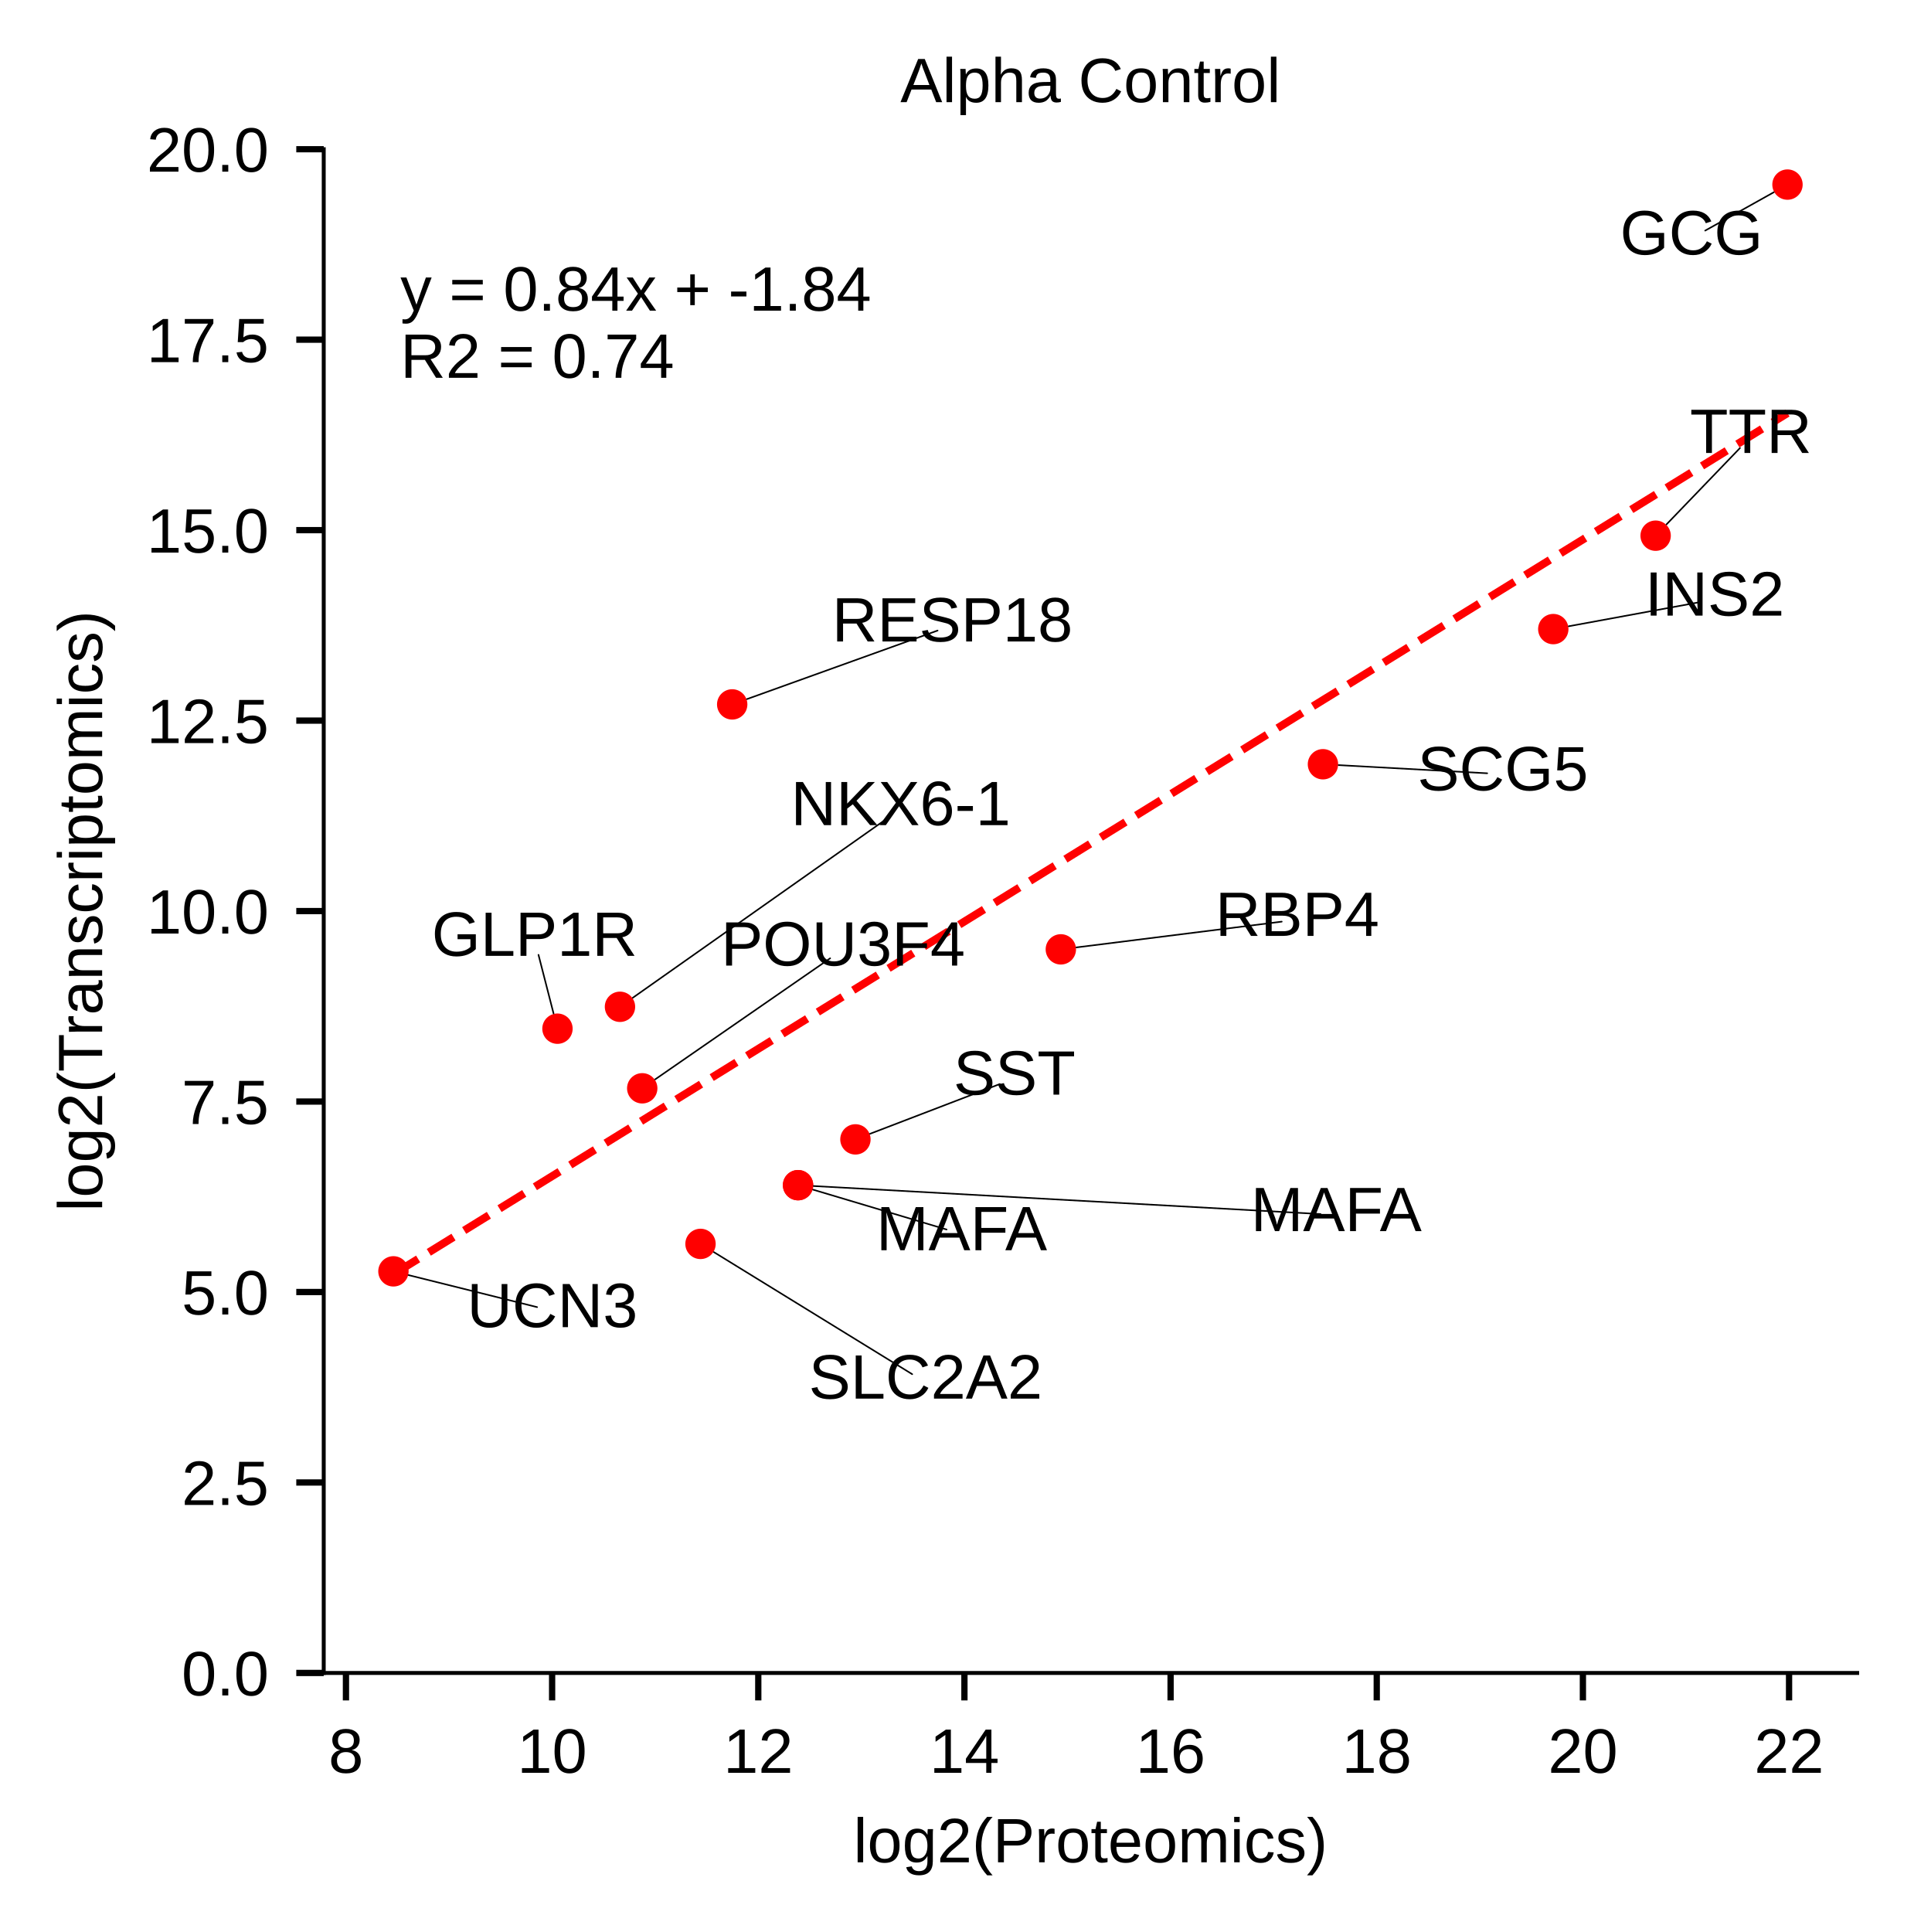
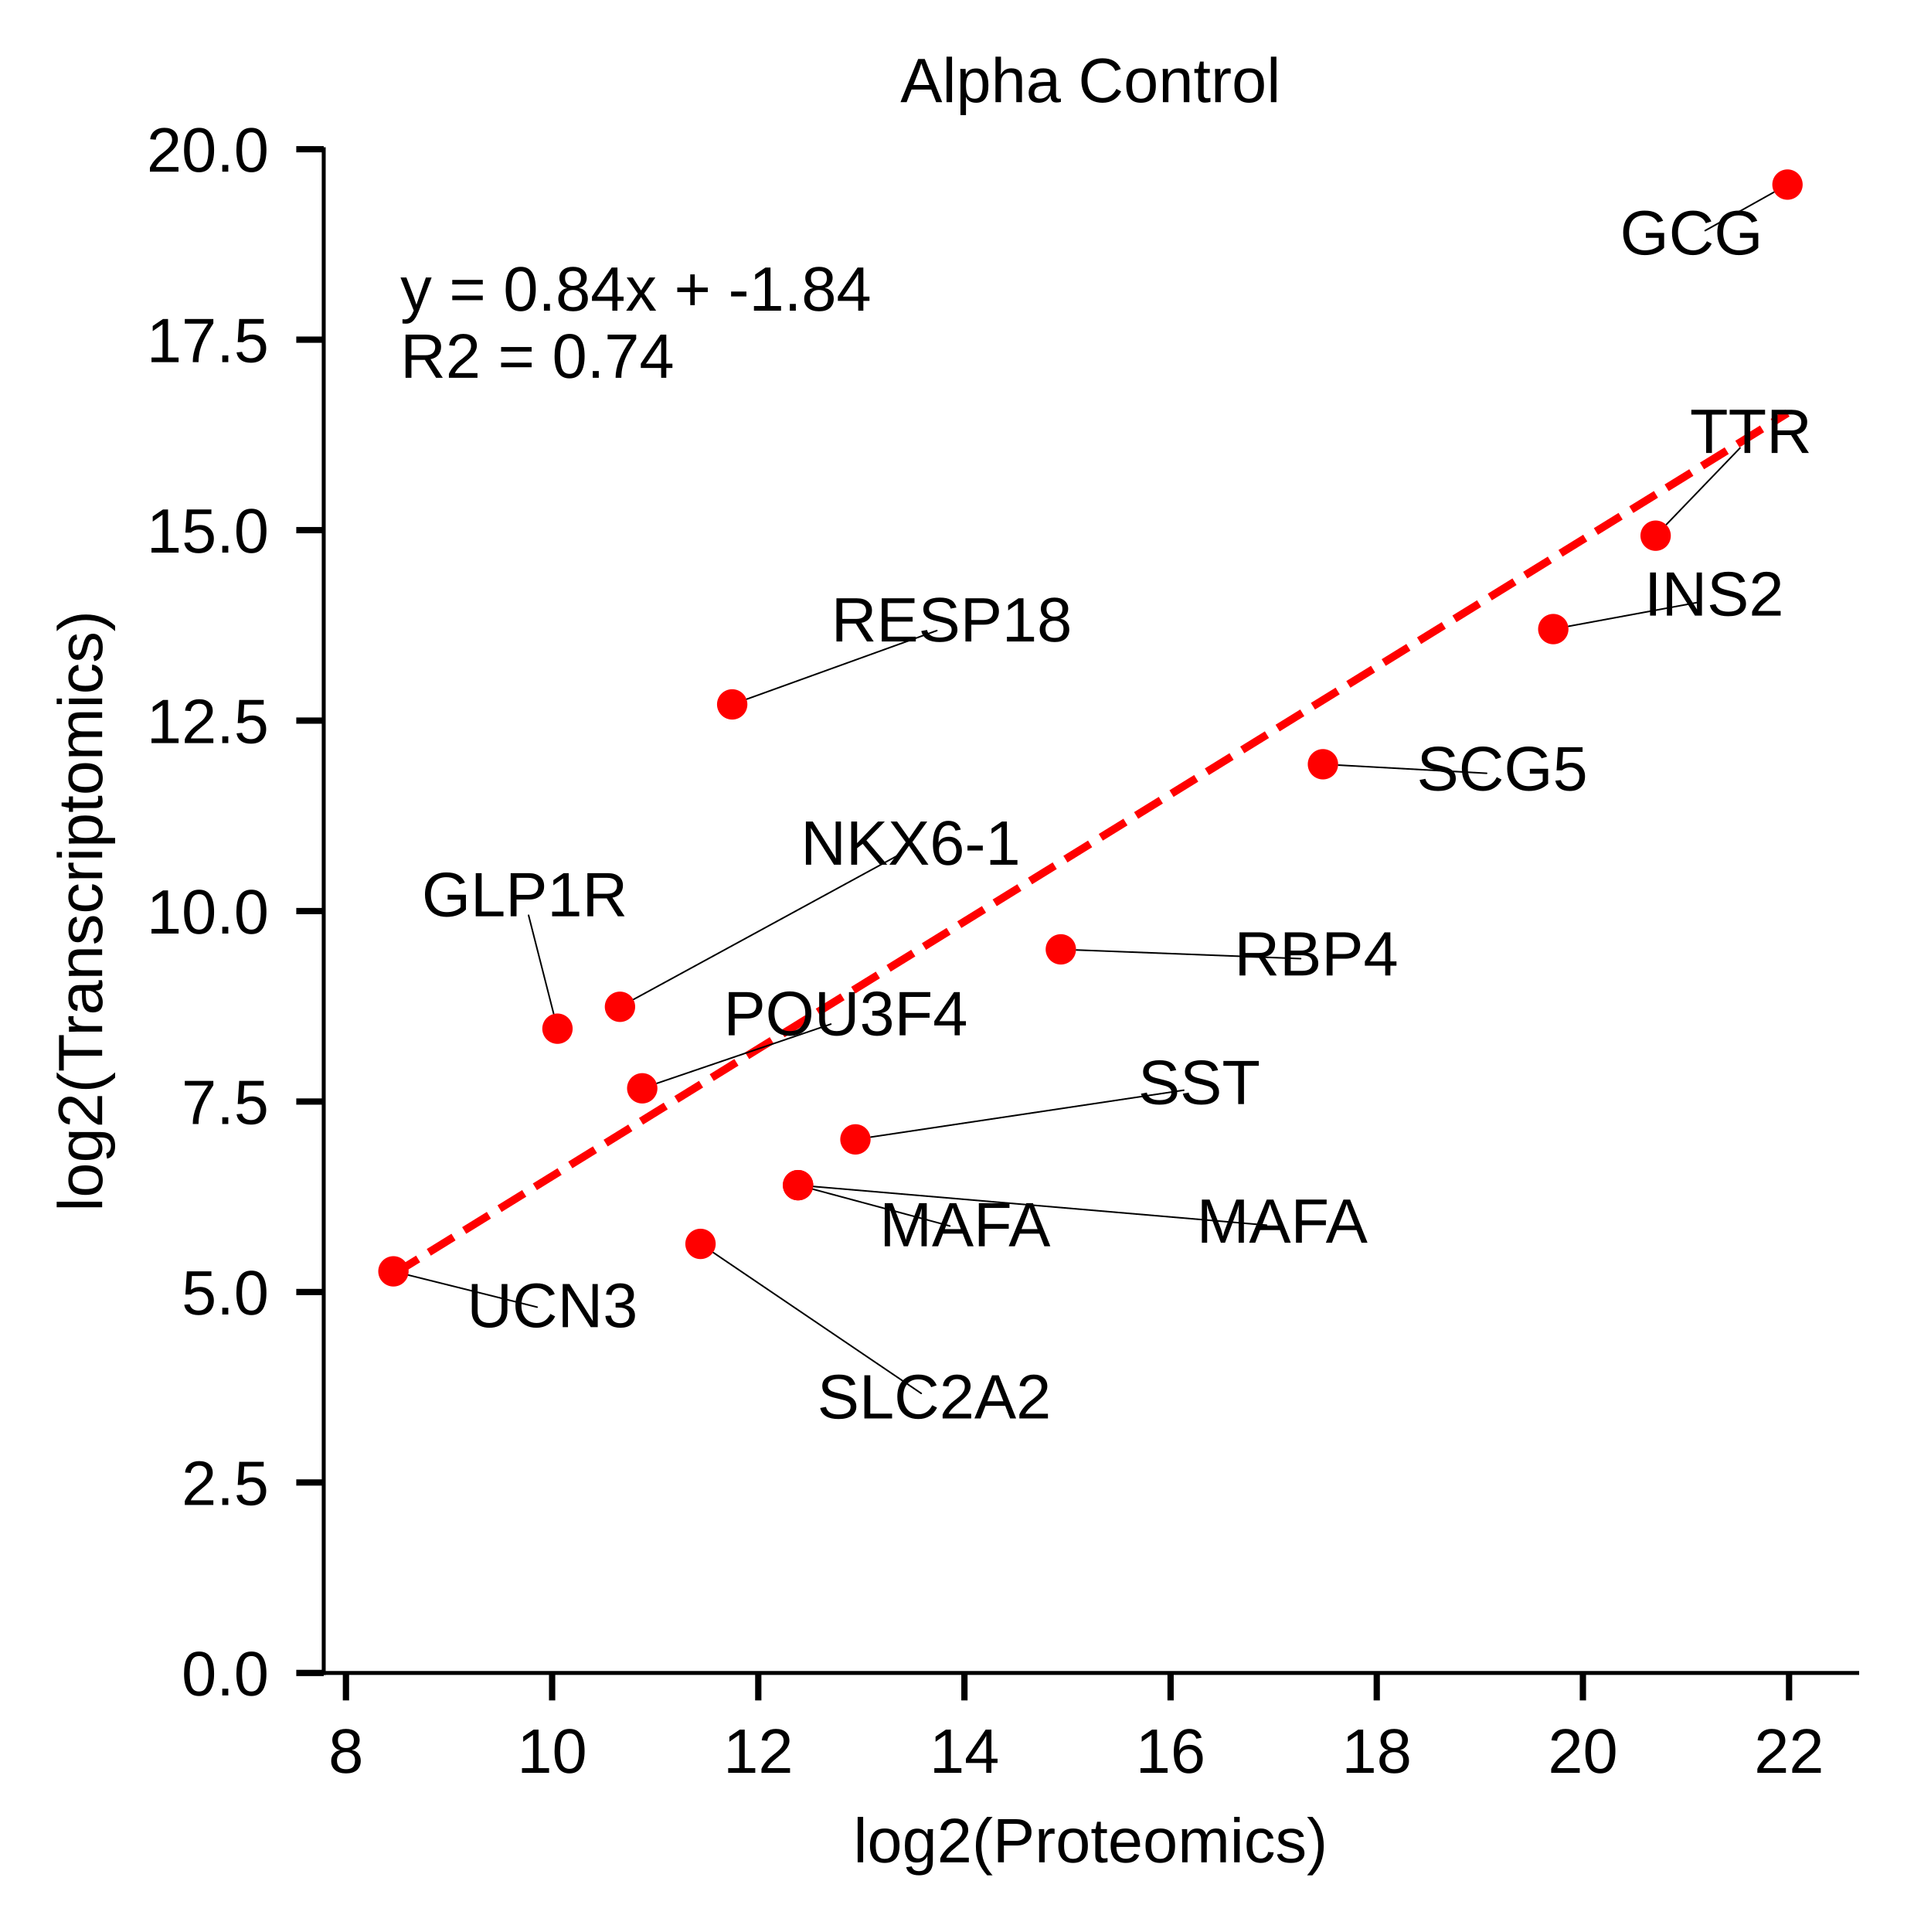
<svg xmlns="http://www.w3.org/2000/svg" xmlns:xlink="http://www.w3.org/1999/xlink" width="243.996pt" height="246.306pt" viewBox="0 0 243.996 246.306" version="1.1">
  <defs>
    <style type="text/css">*{stroke-linejoin: round; stroke-linecap: butt}</style>
  </defs>
  <g id="figure_1">
    <g id="patch_1">
      <path d="M 0 246.306  L 243.996 246.306  L 243.996 -0  L 0 -0  L 0 246.306  z " style="fill: none" />
    </g>
    <g id="axes_1">
      <g id="patch_2">
        <path d="M 41.276 213.282  L 236.796 213.282  L 236.796 19.024  L 41.276 19.024  L 41.276 213.282  z " style="fill: none" />
      </g>
      <g id="PathCollection_1">
        <defs>
-           <path id="C0_0_a52731291e" d="M 0 1.936  C 0.514 1.936 1.006 1.732 1.369 1.369  C 1.732 1.006 1.936 0.514 1.936 -0  C 1.936 -0.514 1.732 -1.006 1.369 -1.369  C 1.006 -1.732 0.514 -1.936 0 -1.936  C -0.514 -1.936 -1.006 -1.732 -1.369 -1.369  C -1.732 -1.006 -1.936 -0.514 -1.936 0  C -1.936 0.514 -1.732 1.006 -1.369 1.369  C -1.006 1.732 -0.514 1.936 0 1.936  z " />
+           <path id="C0_0_596b0bce40" d="M 0 1.936  C 0.514 1.936 1.006 1.732 1.369 1.369  C 1.732 1.006 1.936 0.514 1.936 -0  C 1.936 -0.514 1.732 -1.006 1.369 -1.369  C 1.006 -1.732 0.514 -1.936 0 -1.936  C -0.514 -1.936 -1.006 -1.732 -1.369 -1.369  C -1.732 -1.006 -1.936 -0.514 -1.936 0  C -1.936 0.514 -1.732 1.006 -1.369 1.369  C -1.006 1.732 -0.514 1.936 0 1.936  z " />
        </defs>
-         <g clip-path="url(#p77317c8ee6)">
-           <use xlink:href="#C0_0_a52731291e" x="101.754" y="151.095" style="fill: #ff0000" />
-         </g>
-         <g clip-path="url(#p77317c8ee6)">
-           <use xlink:href="#C0_0_a52731291e" x="227.909" y="23.533" style="fill: #ff0000" />
-         </g>
-         <g clip-path="url(#p77317c8ee6)">
-           <use xlink:href="#C0_0_a52731291e" x="211.097" y="68.294" style="fill: #ff0000" />
-         </g>
-         <g clip-path="url(#p77317c8ee6)">
-           <use xlink:href="#C0_0_a52731291e" x="81.887" y="138.746" style="fill: #ff0000" />
-         </g>
-         <g clip-path="url(#p77317c8ee6)">
-           <use xlink:href="#C0_0_a52731291e" x="89.317" y="158.582" style="fill: #ff0000" />
-         </g>
-         <g clip-path="url(#p77317c8ee6)">
-           <use xlink:href="#C0_0_a52731291e" x="101.754" y="151.095" style="fill: #ff0000" />
-         </g>
-         <g clip-path="url(#p77317c8ee6)">
-           <use xlink:href="#C0_0_a52731291e" x="198.048" y="80.202" style="fill: #ff0000" />
-         </g>
-         <g clip-path="url(#p77317c8ee6)">
-           <use xlink:href="#C0_0_a52731291e" x="79.049" y="128.354" style="fill: #ff0000" />
-         </g>
-         <g clip-path="url(#p77317c8ee6)">
-           <use xlink:href="#C0_0_a52731291e" x="50.164" y="162.081" style="fill: #ff0000" />
-         </g>
-         <g clip-path="url(#p77317c8ee6)">
-           <use xlink:href="#C0_0_a52731291e" x="71.079" y="131.145" style="fill: #ff0000" />
-         </g>
-         <g clip-path="url(#p77317c8ee6)">
-           <use xlink:href="#C0_0_a52731291e" x="93.357" y="89.802" style="fill: #ff0000" />
-         </g>
-         <g clip-path="url(#p77317c8ee6)">
-           <use xlink:href="#C0_0_a52731291e" x="168.679" y="97.432" style="fill: #ff0000" />
-         </g>
-         <g clip-path="url(#p77317c8ee6)">
-           <use xlink:href="#C0_0_a52731291e" x="109.07" y="145.257" style="fill: #ff0000" />
-         </g>
-         <g clip-path="url(#p77317c8ee6)">
-           <use xlink:href="#C0_0_a52731291e" x="135.259" y="121.032" style="fill: #ff0000" />
+         <g clip-path="url(#p9df4735ce2)">
+           <use xlink:href="#C0_0_596b0bce40" x="101.754" y="151.095" style="fill: #ff0000" />
+         </g>
+         <g clip-path="url(#p9df4735ce2)">
+           <use xlink:href="#C0_0_596b0bce40" x="227.909" y="23.533" style="fill: #ff0000" />
+         </g>
+         <g clip-path="url(#p9df4735ce2)">
+           <use xlink:href="#C0_0_596b0bce40" x="211.097" y="68.294" style="fill: #ff0000" />
+         </g>
+         <g clip-path="url(#p9df4735ce2)">
+           <use xlink:href="#C0_0_596b0bce40" x="81.887" y="138.746" style="fill: #ff0000" />
+         </g>
+         <g clip-path="url(#p9df4735ce2)">
+           <use xlink:href="#C0_0_596b0bce40" x="89.317" y="158.582" style="fill: #ff0000" />
+         </g>
+         <g clip-path="url(#p9df4735ce2)">
+           <use xlink:href="#C0_0_596b0bce40" x="101.754" y="151.095" style="fill: #ff0000" />
+         </g>
+         <g clip-path="url(#p9df4735ce2)">
+           <use xlink:href="#C0_0_596b0bce40" x="198.048" y="80.202" style="fill: #ff0000" />
+         </g>
+         <g clip-path="url(#p9df4735ce2)">
+           <use xlink:href="#C0_0_596b0bce40" x="79.049" y="128.354" style="fill: #ff0000" />
+         </g>
+         <g clip-path="url(#p9df4735ce2)">
+           <use xlink:href="#C0_0_596b0bce40" x="50.164" y="162.081" style="fill: #ff0000" />
+         </g>
+         <g clip-path="url(#p9df4735ce2)">
+           <use xlink:href="#C0_0_596b0bce40" x="71.079" y="131.145" style="fill: #ff0000" />
+         </g>
+         <g clip-path="url(#p9df4735ce2)">
+           <use xlink:href="#C0_0_596b0bce40" x="93.357" y="89.802" style="fill: #ff0000" />
+         </g>
+         <g clip-path="url(#p9df4735ce2)">
+           <use xlink:href="#C0_0_596b0bce40" x="168.679" y="97.432" style="fill: #ff0000" />
+         </g>
+         <g clip-path="url(#p9df4735ce2)">
+           <use xlink:href="#C0_0_596b0bce40" x="109.07" y="145.257" style="fill: #ff0000" />
+         </g>
+         <g clip-path="url(#p9df4735ce2)">
+           <use xlink:href="#C0_0_596b0bce40" x="135.259" y="121.032" style="fill: #ff0000" />
        </g>
      </g>
      <g id="matplotlib.axis_1">
        <g id="xtick_1">
          <g id="line2d_1">
            <defs>
-               <path id="m81c0e043df" d="M 0 0  L 0 3.5  " style="stroke: #000000; stroke-width: 0.8" />
+               <path id="ma45ef2b5bc" d="M 0 0  L 0 3.5  " style="stroke: #000000; stroke-width: 0.8" />
            </defs>
            <g>
-               <use xlink:href="#m81c0e043df" x="44.11" y="213.282" style="stroke: #000000; stroke-width: 0.8" />
+               <use xlink:href="#ma45ef2b5bc" x="44.11" y="213.282" style="stroke: #000000; stroke-width: 0.8" />
            </g>
          </g>
          <g id="text_1">
            <text style="font-size: 8px; font-family: 'Arial'; text-anchor: middle" x="44.11" y="226.008" transform="rotate(-0 44.11031 226.0083)">8</text>
          </g>
        </g>
        <g id="xtick_2">
          <g id="line2d_2">
            <g>
-               <use xlink:href="#m81c0e043df" x="70.396" y="213.282" style="stroke: #000000; stroke-width: 0.8" />
+               <use xlink:href="#ma45ef2b5bc" x="70.396" y="213.282" style="stroke: #000000; stroke-width: 0.8" />
            </g>
          </g>
          <g id="text_2">
            <text style="font-size: 8px; font-family: 'Arial'; text-anchor: middle" x="70.396" y="226.008" transform="rotate(-0 70.39598 226.0083)">10</text>
          </g>
        </g>
        <g id="xtick_3">
          <g id="line2d_3">
            <g>
-               <use xlink:href="#m81c0e043df" x="96.682" y="213.282" style="stroke: #000000; stroke-width: 0.8" />
+               <use xlink:href="#ma45ef2b5bc" x="96.682" y="213.282" style="stroke: #000000; stroke-width: 0.8" />
            </g>
          </g>
          <g id="text_3">
            <text style="font-size: 8px; font-family: 'Arial'; text-anchor: middle" x="96.682" y="226.008" transform="rotate(-0 96.68166 226.0083)">12</text>
          </g>
        </g>
        <g id="xtick_4">
          <g id="line2d_4">
            <g>
-               <use xlink:href="#m81c0e043df" x="122.967" y="213.282" style="stroke: #000000; stroke-width: 0.8" />
+               <use xlink:href="#ma45ef2b5bc" x="122.967" y="213.282" style="stroke: #000000; stroke-width: 0.8" />
            </g>
          </g>
          <g id="text_4">
            <text style="font-size: 8px; font-family: 'Arial'; text-anchor: middle" x="122.967" y="226.008" transform="rotate(-0 122.9673 226.0083)">14</text>
          </g>
        </g>
        <g id="xtick_5">
          <g id="line2d_5">
            <g>
-               <use xlink:href="#m81c0e043df" x="149.253" y="213.282" style="stroke: #000000; stroke-width: 0.8" />
+               <use xlink:href="#ma45ef2b5bc" x="149.253" y="213.282" style="stroke: #000000; stroke-width: 0.8" />
            </g>
          </g>
          <g id="text_5">
            <text style="font-size: 8px; font-family: 'Arial'; text-anchor: middle" x="149.253" y="226.008" transform="rotate(-0 149.253 226.0083)">16</text>
          </g>
        </g>
        <g id="xtick_6">
          <g id="line2d_6">
            <g>
-               <use xlink:href="#m81c0e043df" x="175.539" y="213.282" style="stroke: #000000; stroke-width: 0.8" />
+               <use xlink:href="#ma45ef2b5bc" x="175.539" y="213.282" style="stroke: #000000; stroke-width: 0.8" />
            </g>
          </g>
          <g id="text_6">
            <text style="font-size: 8px; font-family: 'Arial'; text-anchor: middle" x="175.539" y="226.008" transform="rotate(-0 175.5387 226.0083)">18</text>
          </g>
        </g>
        <g id="xtick_7">
          <g id="line2d_7">
            <g>
-               <use xlink:href="#m81c0e043df" x="201.824" y="213.282" style="stroke: #000000; stroke-width: 0.8" />
+               <use xlink:href="#ma45ef2b5bc" x="201.824" y="213.282" style="stroke: #000000; stroke-width: 0.8" />
            </g>
          </g>
          <g id="text_7">
            <text style="font-size: 8px; font-family: 'Arial'; text-anchor: middle" x="201.824" y="226.008" transform="rotate(-0 201.8244 226.0083)">20</text>
          </g>
        </g>
        <g id="xtick_8">
          <g id="line2d_8">
            <g>
-               <use xlink:href="#m81c0e043df" x="228.11" y="213.282" style="stroke: #000000; stroke-width: 0.8" />
+               <use xlink:href="#ma45ef2b5bc" x="228.11" y="213.282" style="stroke: #000000; stroke-width: 0.8" />
            </g>
          </g>
          <g id="text_8">
            <text style="font-size: 8px; font-family: 'Arial'; text-anchor: middle" x="228.11" y="226.008" transform="rotate(-0 228.11 226.0083)">22</text>
          </g>
        </g>
        <g id="text_9">
          <text style="font-size: 8px; font-family: 'Arial'; text-anchor: middle" x="139.036" y="237.422" transform="rotate(-0 139.0361 237.422)">log2(Proteomics)</text>
        </g>
      </g>
      <g id="matplotlib.axis_2">
        <g id="ytick_1">
          <g id="line2d_9">
            <defs>
-               <path id="m3a2f14bc2b" d="M 0 0  L -3.5 0  " style="stroke: #000000; stroke-width: 0.8" />
+               <path id="m6ea6fed2ed" d="M 0 0  L -3.5 0  " style="stroke: #000000; stroke-width: 0.8" />
            </defs>
            <g>
-               <use xlink:href="#m3a2f14bc2b" x="41.276" y="213.282" style="stroke: #000000; stroke-width: 0.8" />
+               <use xlink:href="#m6ea6fed2ed" x="41.276" y="213.282" style="stroke: #000000; stroke-width: 0.8" />
            </g>
          </g>
          <g id="text_10">
            <text style="font-size: 8px; font-family: 'Arial'; text-anchor: end" x="34.276" y="216.145" transform="rotate(-0 34.27625 216.1451)">0.0</text>
          </g>
        </g>
        <g id="ytick_2">
          <g id="line2d_10">
            <g>
-               <use xlink:href="#m3a2f14bc2b" x="41.276" y="189" style="stroke: #000000; stroke-width: 0.8" />
+               <use xlink:href="#m6ea6fed2ed" x="41.276" y="189" style="stroke: #000000; stroke-width: 0.8" />
            </g>
          </g>
          <g id="text_11">
            <text style="font-size: 8px; font-family: 'Arial'; text-anchor: end" x="34.276" y="191.863" transform="rotate(-0 34.27625 191.8629)">2.5</text>
          </g>
        </g>
        <g id="ytick_3">
          <g id="line2d_11">
            <g>
-               <use xlink:href="#m3a2f14bc2b" x="41.276" y="164.717" style="stroke: #000000; stroke-width: 0.8" />
+               <use xlink:href="#m6ea6fed2ed" x="41.276" y="164.717" style="stroke: #000000; stroke-width: 0.8" />
            </g>
          </g>
          <g id="text_12">
            <text style="font-size: 8px; font-family: 'Arial'; text-anchor: end" x="34.276" y="167.581" transform="rotate(-0 34.27625 167.5806)">5.0</text>
          </g>
        </g>
        <g id="ytick_4">
          <g id="line2d_12">
            <g>
-               <use xlink:href="#m3a2f14bc2b" x="41.276" y="140.435" style="stroke: #000000; stroke-width: 0.8" />
+               <use xlink:href="#m6ea6fed2ed" x="41.276" y="140.435" style="stroke: #000000; stroke-width: 0.8" />
            </g>
          </g>
          <g id="text_13">
            <text style="font-size: 8px; font-family: 'Arial'; text-anchor: end" x="34.276" y="143.298" transform="rotate(-0 34.27625 143.2983)">7.5</text>
          </g>
        </g>
        <g id="ytick_5">
          <g id="line2d_13">
            <g>
-               <use xlink:href="#m3a2f14bc2b" x="41.276" y="116.153" style="stroke: #000000; stroke-width: 0.8" />
+               <use xlink:href="#m6ea6fed2ed" x="41.276" y="116.153" style="stroke: #000000; stroke-width: 0.8" />
            </g>
          </g>
          <g id="text_14">
            <text style="font-size: 8px; font-family: 'Arial'; text-anchor: end" x="34.276" y="119.016" transform="rotate(-0 34.27625 119.016)">10.0</text>
          </g>
        </g>
        <g id="ytick_6">
          <g id="line2d_14">
            <g>
-               <use xlink:href="#m3a2f14bc2b" x="41.276" y="91.871" style="stroke: #000000; stroke-width: 0.8" />
+               <use xlink:href="#m6ea6fed2ed" x="41.276" y="91.871" style="stroke: #000000; stroke-width: 0.8" />
            </g>
          </g>
          <g id="text_15">
            <text style="font-size: 8px; font-family: 'Arial'; text-anchor: end" x="34.276" y="94.734" transform="rotate(-0 34.27625 94.73373)">12.5</text>
          </g>
        </g>
        <g id="ytick_7">
          <g id="line2d_15">
            <g>
-               <use xlink:href="#m3a2f14bc2b" x="41.276" y="67.588" style="stroke: #000000; stroke-width: 0.8" />
+               <use xlink:href="#m6ea6fed2ed" x="41.276" y="67.588" style="stroke: #000000; stroke-width: 0.8" />
            </g>
          </g>
          <g id="text_16">
            <text style="font-size: 8px; font-family: 'Arial'; text-anchor: end" x="34.276" y="70.451" transform="rotate(-0 34.27625 70.45144)">15.0</text>
          </g>
        </g>
        <g id="ytick_8">
          <g id="line2d_16">
            <g>
-               <use xlink:href="#m3a2f14bc2b" x="41.276" y="43.306" style="stroke: #000000; stroke-width: 0.8" />
+               <use xlink:href="#m6ea6fed2ed" x="41.276" y="43.306" style="stroke: #000000; stroke-width: 0.8" />
            </g>
          </g>
          <g id="text_17">
            <text style="font-size: 8px; font-family: 'Arial'; text-anchor: end" x="34.276" y="46.169" transform="rotate(-0 34.27625 46.16916)">17.5</text>
          </g>
        </g>
        <g id="ytick_9">
          <g id="line2d_17">
            <g>
-               <use xlink:href="#m3a2f14bc2b" x="41.276" y="19.024" style="stroke: #000000; stroke-width: 0.8" />
+               <use xlink:href="#m6ea6fed2ed" x="41.276" y="19.024" style="stroke: #000000; stroke-width: 0.8" />
            </g>
          </g>
          <g id="text_18">
            <text style="font-size: 8px; font-family: 'Arial'; text-anchor: end" x="34.276" y="21.887" transform="rotate(-0 34.27625 21.88687)">20.0</text>
          </g>
        </g>
        <g id="text_19">
          <text style="font-size: 8px; font-family: 'Arial'; text-anchor: middle" x="13.024" y="116.153" transform="rotate(-90 13.02375 116.1529)">log2(Transcriptomics)</text>
        </g>
      </g>
      <g id="line2d_18">
-         <path d="M 50.164 162.442  L 51.959 161.333  L 53.754 160.224  L 55.55 159.116  L 57.345 158.007  L 59.141 156.898  L 60.936 155.789  L 62.731 154.681  L 64.527 153.572  L 66.322 152.463  L 68.118 151.354  L 69.913 150.245  L 71.708 149.137  L 73.504 148.028  L 75.299 146.919  L 77.095 145.81  L 78.89 144.701  L 80.685 143.593  L 82.481 142.484  L 84.276 141.375  L 86.072 140.266  L 87.867 139.157  L 89.662 138.049  L 91.458 136.94  L 93.253 135.831  L 95.049 134.722  L 96.844 133.613  L 98.639 132.505  L 100.435 131.396  L 102.23 130.287  L 104.026 129.178  L 105.821 128.069  L 107.616 126.961  L 109.412 125.852  L 111.207 124.743  L 113.003 123.634  L 114.798 122.525  L 116.594 121.417  L 118.389 120.308  L 120.184 119.199  L 121.98 118.09  L 123.775 116.981  L 125.571 115.873  L 127.366 114.764  L 129.161 113.655  L 130.957 112.546  L 132.752 111.437  L 134.548 110.329  L 136.343 109.22  L 138.138 108.111  L 139.934 107.002  L 141.729 105.893  L 143.525 104.785  L 145.32 103.676  L 147.115 102.567  L 148.911 101.458  L 150.706 100.349  L 152.502 99.241  L 154.297 98.132  L 156.092 97.023  L 157.888 95.914  L 159.683 94.805  L 161.479 93.697  L 163.274 92.588  L 165.069 91.479  L 166.865 90.37  L 168.66 89.261  L 170.456 88.153  L 172.251 87.044  L 174.047 85.935  L 175.842 84.826  L 177.637 83.717  L 179.433 82.609  L 181.228 81.5  L 183.024 80.391  L 184.819 79.282  L 186.614 78.174  L 188.41 77.065  L 190.205 75.956  L 192.001 74.847  L 193.796 73.738  L 195.591 72.63  L 197.387 71.521  L 199.182 70.412  L 200.978 69.303  L 202.773 68.194  L 204.568 67.086  L 206.364 65.977  L 208.159 64.868  L 209.955 63.759  L 211.75 62.65  L 213.545 61.542  L 215.341 60.433  L 217.136 59.324  L 218.932 58.215  L 220.727 57.106  L 222.522 55.998  L 224.318 54.889  L 226.113 53.78  L 227.909 52.671  " clip-path="url(#p77317c8ee6)" style="fill: none; stroke-dasharray: 3.7,1.6; stroke-dashoffset: 0; stroke: #ff0000" />
+         <path d="M 50.164 162.442  L 51.959 161.333  L 53.754 160.224  L 55.55 159.116  L 57.345 158.007  L 59.141 156.898  L 60.936 155.789  L 62.731 154.681  L 64.527 153.572  L 66.322 152.463  L 68.118 151.354  L 69.913 150.245  L 71.708 149.137  L 73.504 148.028  L 75.299 146.919  L 77.095 145.81  L 78.89 144.701  L 80.685 143.593  L 82.481 142.484  L 84.276 141.375  L 86.072 140.266  L 87.867 139.157  L 89.662 138.049  L 91.458 136.94  L 93.253 135.831  L 95.049 134.722  L 96.844 133.613  L 98.639 132.505  L 100.435 131.396  L 102.23 130.287  L 104.026 129.178  L 105.821 128.069  L 107.616 126.961  L 109.412 125.852  L 111.207 124.743  L 113.003 123.634  L 114.798 122.525  L 116.594 121.417  L 118.389 120.308  L 120.184 119.199  L 121.98 118.09  L 123.775 116.981  L 125.571 115.873  L 127.366 114.764  L 129.161 113.655  L 130.957 112.546  L 132.752 111.437  L 134.548 110.329  L 136.343 109.22  L 138.138 108.111  L 139.934 107.002  L 141.729 105.893  L 143.525 104.785  L 145.32 103.676  L 147.115 102.567  L 148.911 101.458  L 150.706 100.349  L 152.502 99.241  L 154.297 98.132  L 156.092 97.023  L 157.888 95.914  L 159.683 94.805  L 161.479 93.697  L 163.274 92.588  L 165.069 91.479  L 166.865 90.37  L 168.66 89.261  L 170.456 88.153  L 172.251 87.044  L 174.047 85.935  L 175.842 84.826  L 177.637 83.717  L 179.433 82.609  L 181.228 81.5  L 183.024 80.391  L 184.819 79.282  L 186.614 78.174  L 188.41 77.065  L 190.205 75.956  L 192.001 74.847  L 193.796 73.738  L 195.591 72.63  L 197.387 71.521  L 199.182 70.412  L 200.978 69.303  L 202.773 68.194  L 204.568 67.086  L 206.364 65.977  L 208.159 64.868  L 209.955 63.759  L 211.75 62.65  L 213.545 61.542  L 215.341 60.433  L 217.136 59.324  L 218.932 58.215  L 220.727 57.106  L 222.522 55.998  L 224.318 54.889  L 226.113 53.78  L 227.909 52.671  " clip-path="url(#p9df4735ce2)" style="fill: none; stroke-dasharray: 3.7,1.6; stroke-dashoffset: 0; stroke: #ff0000" />
      </g>
      <g id="patch_3">
        <path d="M 41.276 213.282  L 41.276 19.024  " style="fill: none; stroke: #000000; stroke-width: 0.5; stroke-linejoin: miter; stroke-linecap: square" />
      </g>
      <g id="patch_4">
        <path d="M 41.276 213.282  L 236.796 213.282  " style="fill: none; stroke: #000000; stroke-width: 0.5; stroke-linejoin: miter; stroke-linecap: square" />
      </g>
      <g id="text_20">
        <text style="font-size: 8px; font-family: 'Arial'" transform="translate(51.05223 39.60724)">y = 0.84x + -1.84</text>
        <text style="font-size: 8px; font-family: 'Arial'" transform="translate(51.05223 48.16249)">R2 = 0.74</text>
      </g>
      <g id="text_21">
-         <text style="font-size: 8px; font-family: 'Arial'; text-anchor: middle" x="170.37" y="156.955" transform="rotate(-0 170.3697 156.9547)">MAFA</text>
+         <text style="font-size: 8px; font-family: 'Arial'; text-anchor: middle" x="163.476" y="158.43" transform="rotate(-0 163.4764 158.4302)">MAFA</text>
      </g>
      <g id="text_22">
        <text style="font-size: 8px; font-family: 'Arial'; text-anchor: middle" x="215.667" y="32.445" transform="rotate(-0 215.6672 32.44463)">GCG</text>
      </g>
      <g id="text_23">
        <text style="font-size: 8px; font-family: 'Arial'; text-anchor: middle" x="223.236" y="57.748" transform="rotate(-0 223.2357 57.74798)">TTR</text>
      </g>
      <g id="text_24">
-         <text style="font-size: 8px; font-family: 'Arial'; text-anchor: middle" x="107.494" y="123.099" transform="rotate(-0 107.4936 123.0991)">POU3F4</text>
+         <text style="font-size: 8px; font-family: 'Arial'; text-anchor: middle" x="107.825" y="131.985" transform="rotate(-0 107.825 131.9846)">POU3F4</text>
      </g>
      <g id="text_25">
-         <text style="font-size: 8px; font-family: 'Arial'; text-anchor: middle" x="118.014" y="178.31" transform="rotate(-0 118.0138 178.3099)">SLC2A2</text>
+         <text style="font-size: 8px; font-family: 'Arial'; text-anchor: middle" x="119.118" y="180.833" transform="rotate(-0 119.1176 180.8327)">SLC2A2</text>
      </g>
      <g id="text_26">
-         <text style="font-size: 8px; font-family: 'Arial'; text-anchor: middle" x="122.609" y="159.39" transform="rotate(-0 122.6089 159.3901)">MAFA</text>
+         <text style="font-size: 8px; font-family: 'Arial'; text-anchor: middle" x="123.04" y="158.888" transform="rotate(-0 123.0403 158.8883)">MAFA</text>
      </g>
      <g id="text_27">
-         <text style="font-size: 8px; font-family: 'Arial'; text-anchor: middle" x="218.625" y="78.486" transform="rotate(-0 218.6248 78.48603)">INS2</text>
+         <text style="font-size: 8px; font-family: 'Arial'; text-anchor: middle" x="218.546" y="78.486" transform="rotate(-0 218.546 78.48603)">INS2</text>
      </g>
      <g id="text_28">
-         <text style="font-size: 8px; font-family: 'Arial'; text-anchor: middle" x="114.842" y="105.194" transform="rotate(-0 114.8416 105.1942)">NKX6-1</text>
+         <text style="font-size: 8px; font-family: 'Arial'; text-anchor: middle" x="116.103" y="110.24" transform="rotate(-0 116.103 110.2399)">NKX6-1</text>
      </g>
      <g id="text_29">
        <text style="font-size: 8px; font-family: 'Arial'; text-anchor: middle" x="70.425" y="169.195" transform="rotate(-0 70.42502 169.1946)">UCN3</text>
      </g>
      <g id="text_30">
-         <text style="font-size: 8px; font-family: 'Arial'; text-anchor: middle" x="68.16" y="121.86" transform="rotate(-0 68.16021 121.8603)">GLP1R</text>
+         <text style="font-size: 8px; font-family: 'Arial'; text-anchor: middle" x="66.899" y="116.815" transform="rotate(-0 66.89879 116.8146)">GLP1R</text>
      </g>
      <g id="text_31">
-         <text style="font-size: 8px; font-family: 'Arial'; text-anchor: middle" x="121.427" y="81.779" transform="rotate(-0 121.4273 81.77883)">RESP18</text>
+         <text style="font-size: 8px; font-family: 'Arial'; text-anchor: middle" x="121.333" y="81.779" transform="rotate(-0 121.3327 81.77883)">RESP18</text>
      </g>
      <g id="text_32">
-         <text style="font-size: 8px; font-family: 'Arial'; text-anchor: middle" x="191.621" y="100.762" transform="rotate(-0 191.6209 100.7616)">SCG5</text>
+         <text style="font-size: 8px; font-family: 'Arial'; text-anchor: middle" x="191.542" y="100.762" transform="rotate(-0 191.5421 100.7616)">SCG5</text>
      </g>
      <g id="text_33">
-         <text style="font-size: 8px; font-family: 'Arial'; text-anchor: middle" x="129.348" y="139.553" transform="rotate(-0 129.348 139.5531)">SST</text>
+         <text style="font-size: 8px; font-family: 'Arial'; text-anchor: middle" x="152.905" y="140.759" transform="rotate(-0 152.9046 140.7589)">SST</text>
      </g>
      <g id="text_34">
-         <text style="font-size: 8px; font-family: 'Arial'; text-anchor: middle" x="165.408" y="119.316" transform="rotate(-0 165.4077 119.3163)">RBP4</text>
+         <text style="font-size: 8px; font-family: 'Arial'; text-anchor: middle" x="167.836" y="124.362" transform="rotate(-0 167.8359 124.3619)">RBP4</text>
      </g>
      <g id="patch_5">
-         <path d="M 168.372 154.776  Q 136.061 152.991 103.75 151.205  " style="fill: none; stroke: #000000; stroke-width: 0.2; stroke-linecap: round" />
+         <path d="M 161.484 156.192  Q 132.616 153.729 103.748 151.265  " style="fill: none; stroke: #000000; stroke-width: 0.2; stroke-linecap: round" />
      </g>
      <g id="patch_6">
        <path d="M 217.416 29.399  Q 221.79 26.954 226.164 24.509  " style="fill: none; stroke: #000000; stroke-width: 0.2; stroke-linecap: round" />
      </g>
      <g id="patch_7">
        <path d="M 221.852 57.118  Q 217.169 61.984 212.486 66.851  " style="fill: none; stroke: #000000; stroke-width: 0.2; stroke-linecap: round" />
      </g>
      <g id="patch_8">
-         <path d="M 105.846 122.171  Q 94.69 129.889 83.534 137.607  " style="fill: none; stroke: #000000; stroke-width: 0.2; stroke-linecap: round" />
+         <path d="M 105.935 130.56  Q 94.858 134.331 83.781 138.102  " style="fill: none; stroke: #000000; stroke-width: 0.2; stroke-linecap: round" />
      </g>
      <g id="patch_9">
-         <path d="M 116.308 175.192  Q 103.664 167.411 91.02 159.63  " style="fill: none; stroke: #000000; stroke-width: 0.2; stroke-linecap: round" />
+         <path d="M 117.462 177.644  Q 104.216 168.672 90.969 159.701  " style="fill: none; stroke: #000000; stroke-width: 0.2; stroke-linecap: round" />
      </g>
      <g id="patch_10">
-         <path d="M 120.692 156.75  Q 112.182 154.209 103.673 151.668  " style="fill: none; stroke: #000000; stroke-width: 0.2; stroke-linecap: round" />
+         <path d="M 121.11 156.301  Q 112.398 153.958 103.687 151.615  " style="fill: none; stroke: #000000; stroke-width: 0.2; stroke-linecap: round" />
      </g>
      <g id="patch_11">
-         <path d="M 216.658 76.78  Q 208.337 78.31 200.015 79.84  " style="fill: none; stroke: #000000; stroke-width: 0.2; stroke-linecap: round" />
+         <path d="M 216.577 76.781  Q 208.296 78.31 200.016 79.839  " style="fill: none; stroke: #000000; stroke-width: 0.2; stroke-linecap: round" />
      </g>
      <g id="patch_12">
-         <path d="M 113.205 104.279  Q 96.945 115.74 80.685 127.201  " style="fill: none; stroke: #000000; stroke-width: 0.2; stroke-linecap: round" />
+         <path d="M 114.346 109.129  Q 97.574 118.264 80.802 127.399  " style="fill: none; stroke: #000000; stroke-width: 0.2; stroke-linecap: round" />
      </g>
      <g id="patch_13">
        <path d="M 68.483 166.643  Q 60.292 164.603 52.1 162.563  " style="fill: none; stroke: #000000; stroke-width: 0.2; stroke-linecap: round" />
      </g>
      <g id="patch_14">
-         <path d="M 68.658 121.73  Q 69.62 125.47 70.581 129.209  " style="fill: none; stroke: #000000; stroke-width: 0.2; stroke-linecap: round" />
+         <path d="M 67.394 116.688  Q 68.989 122.948 70.585 129.207  " style="fill: none; stroke: #000000; stroke-width: 0.2; stroke-linecap: round" />
      </g>
      <g id="patch_15">
-         <path d="M 119.546 80.387  Q 107.393 84.756 95.24 89.125  " style="fill: none; stroke: #000000; stroke-width: 0.2; stroke-linecap: round" />
+         <path d="M 119.451 80.389  Q 107.345 84.756 95.239 89.123  " style="fill: none; stroke: #000000; stroke-width: 0.2; stroke-linecap: round" />
      </g>
      <g id="patch_16">
-         <path d="M 189.624 98.584  Q 180.15 98.063 170.676 97.542  " style="fill: none; stroke: #000000; stroke-width: 0.2; stroke-linecap: round" />
+         <path d="M 189.547 98.583  Q 180.11 98.063 170.673 97.542  " style="fill: none; stroke: #000000; stroke-width: 0.2; stroke-linecap: round" />
      </g>
      <g id="patch_17">
-         <path d="M 127.479 138.201  Q 119.207 141.372 110.936 144.542  " style="fill: none; stroke: #000000; stroke-width: 0.2; stroke-linecap: round" />
+         <path d="M 150.928 138.987  Q 130.989 141.974 111.05 144.96  " style="fill: none; stroke: #000000; stroke-width: 0.2; stroke-linecap: round" />
      </g>
      <g id="patch_18">
-         <path d="M 163.424 117.497  Q 150.333 119.14 137.243 120.783  " style="fill: none; stroke: #000000; stroke-width: 0.2; stroke-linecap: round" />
+         <path d="M 165.836 122.216  Q 151.546 121.663 137.256 121.11  " style="fill: none; stroke: #000000; stroke-width: 0.2; stroke-linecap: round" />
      </g>
      <g id="text_35">
        <text style="font-size: 8px; font-family: 'Arial'; text-anchor: middle" x="139.036" y="13.024" transform="rotate(-0 139.0361 13.02375)">Alpha Control</text>
      </g>
    </g>
  </g>
  <defs>
-     <clipPath id="p77317c8ee6">
+     <clipPath id="p9df4735ce2">
      <rect x="41.276" y="19.024" width="195.52" height="194.258" />
    </clipPath>
  </defs>
</svg>
